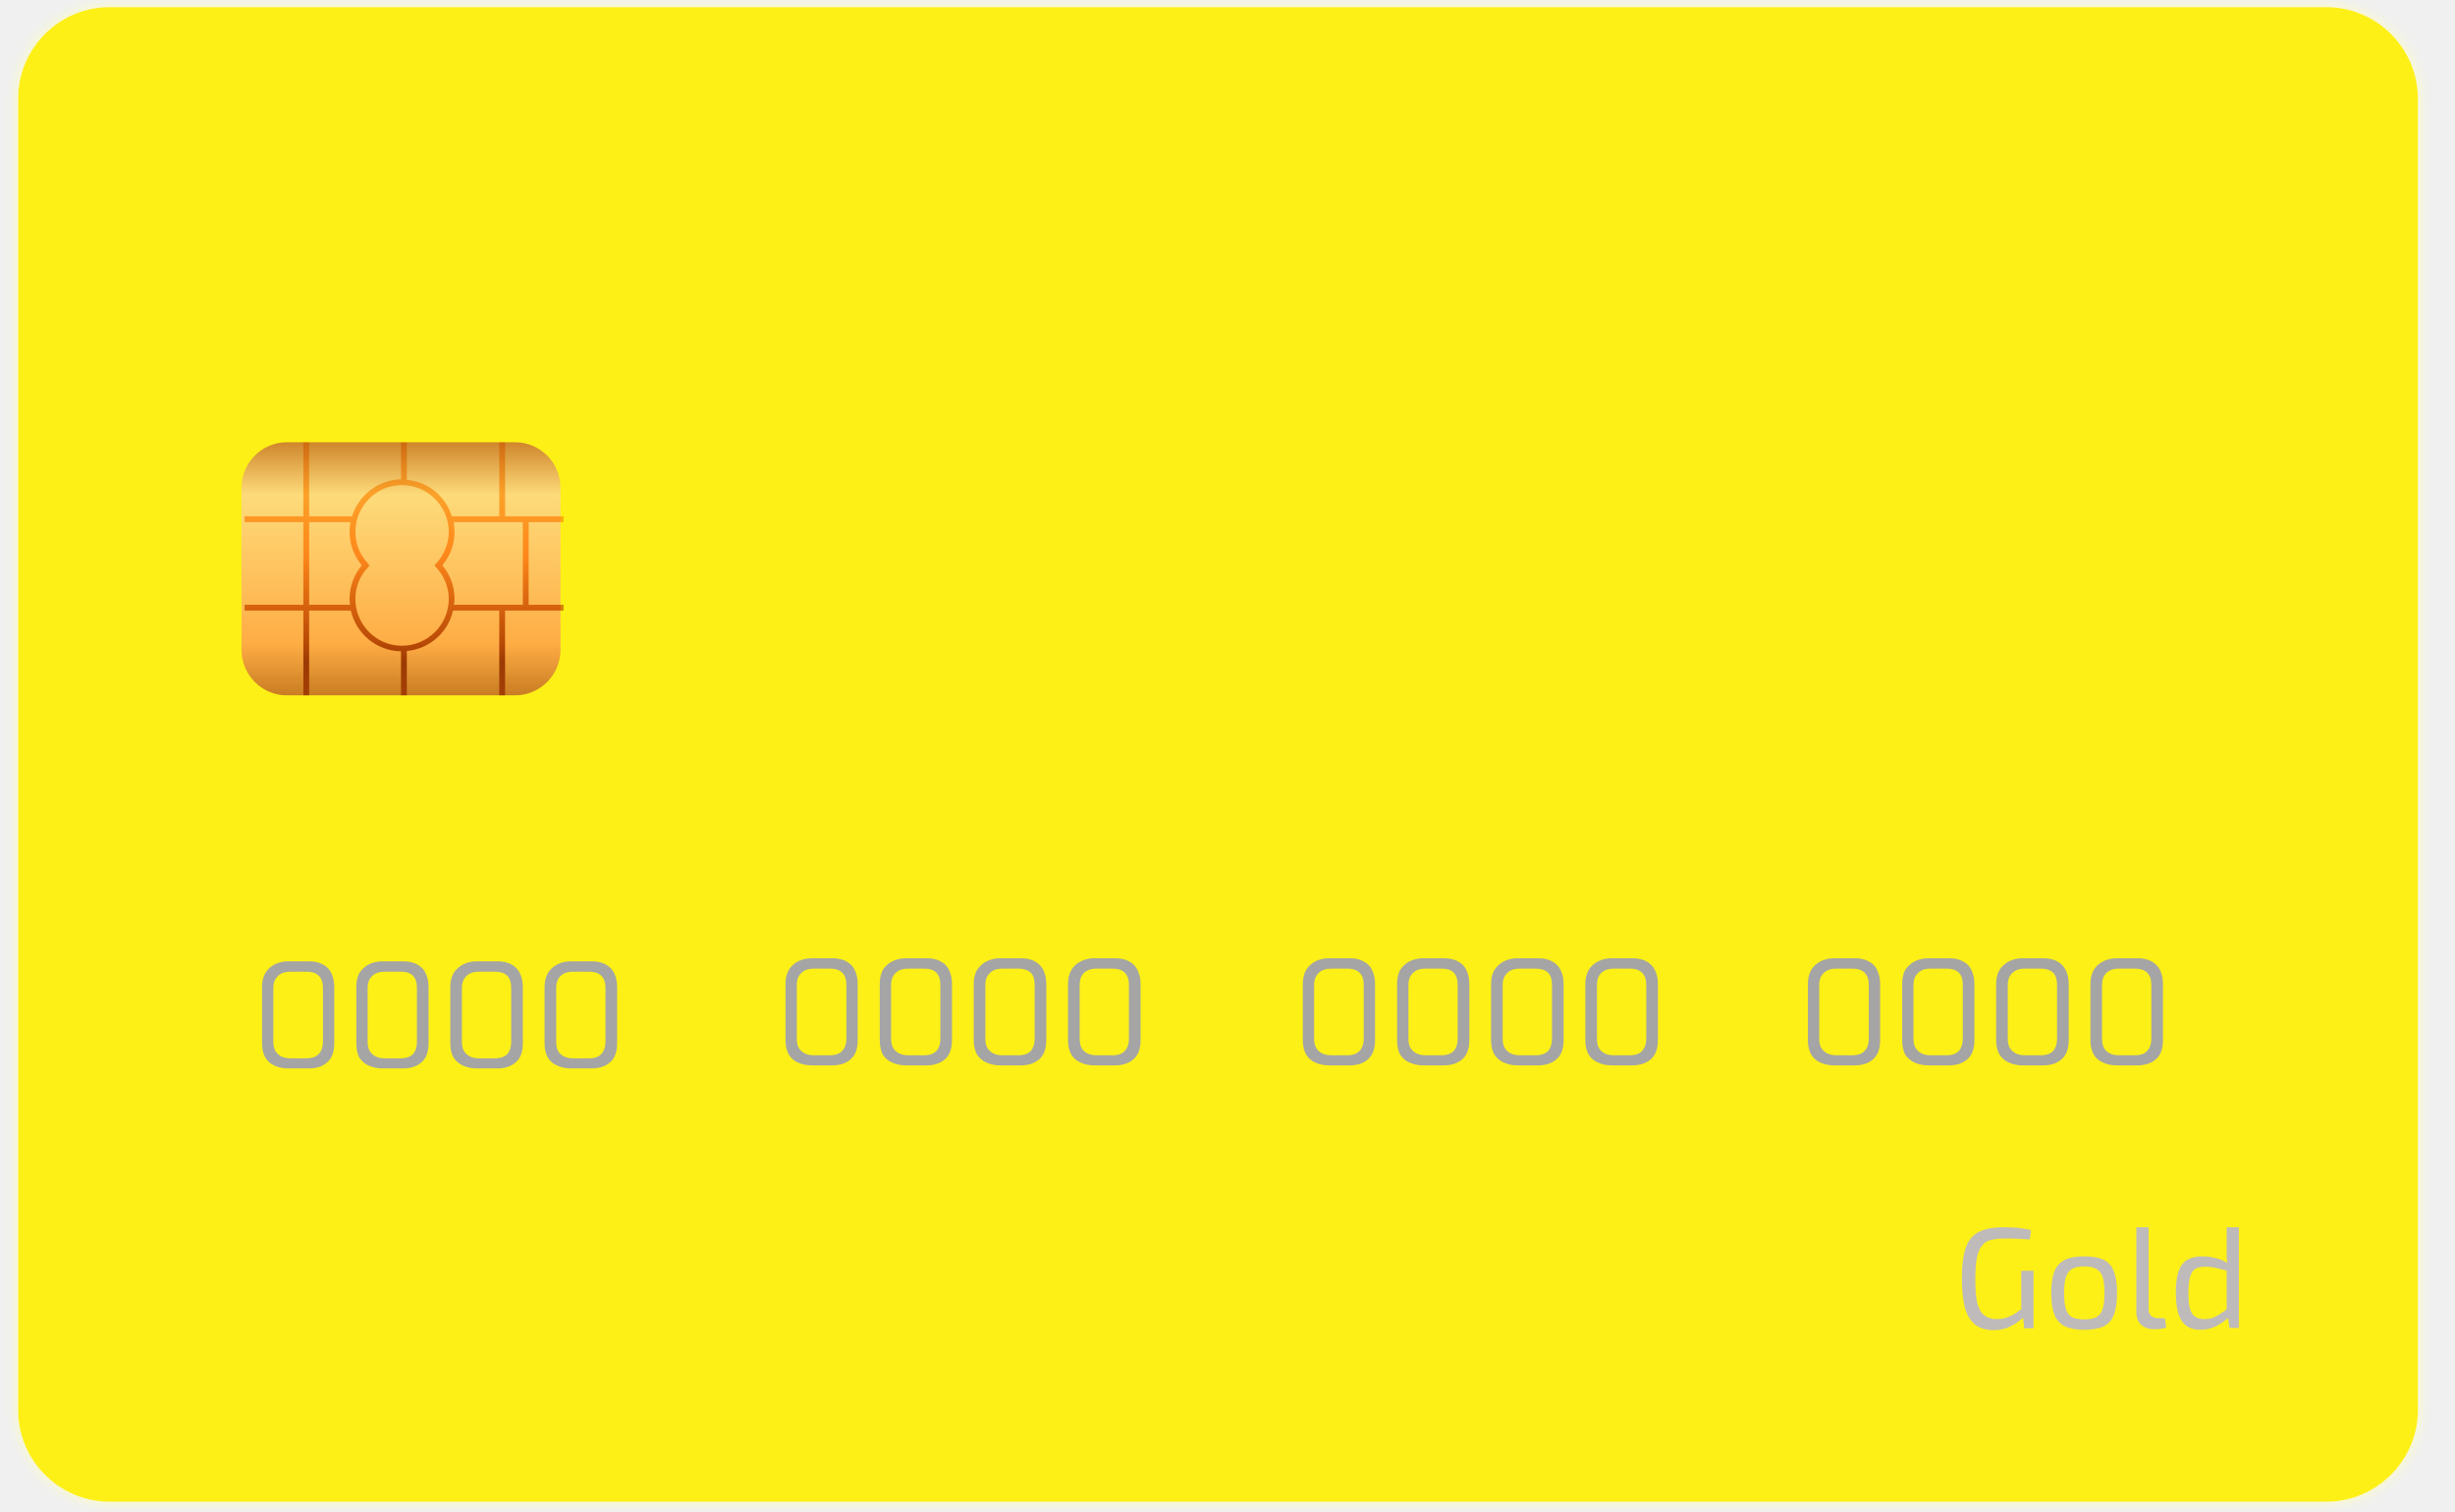
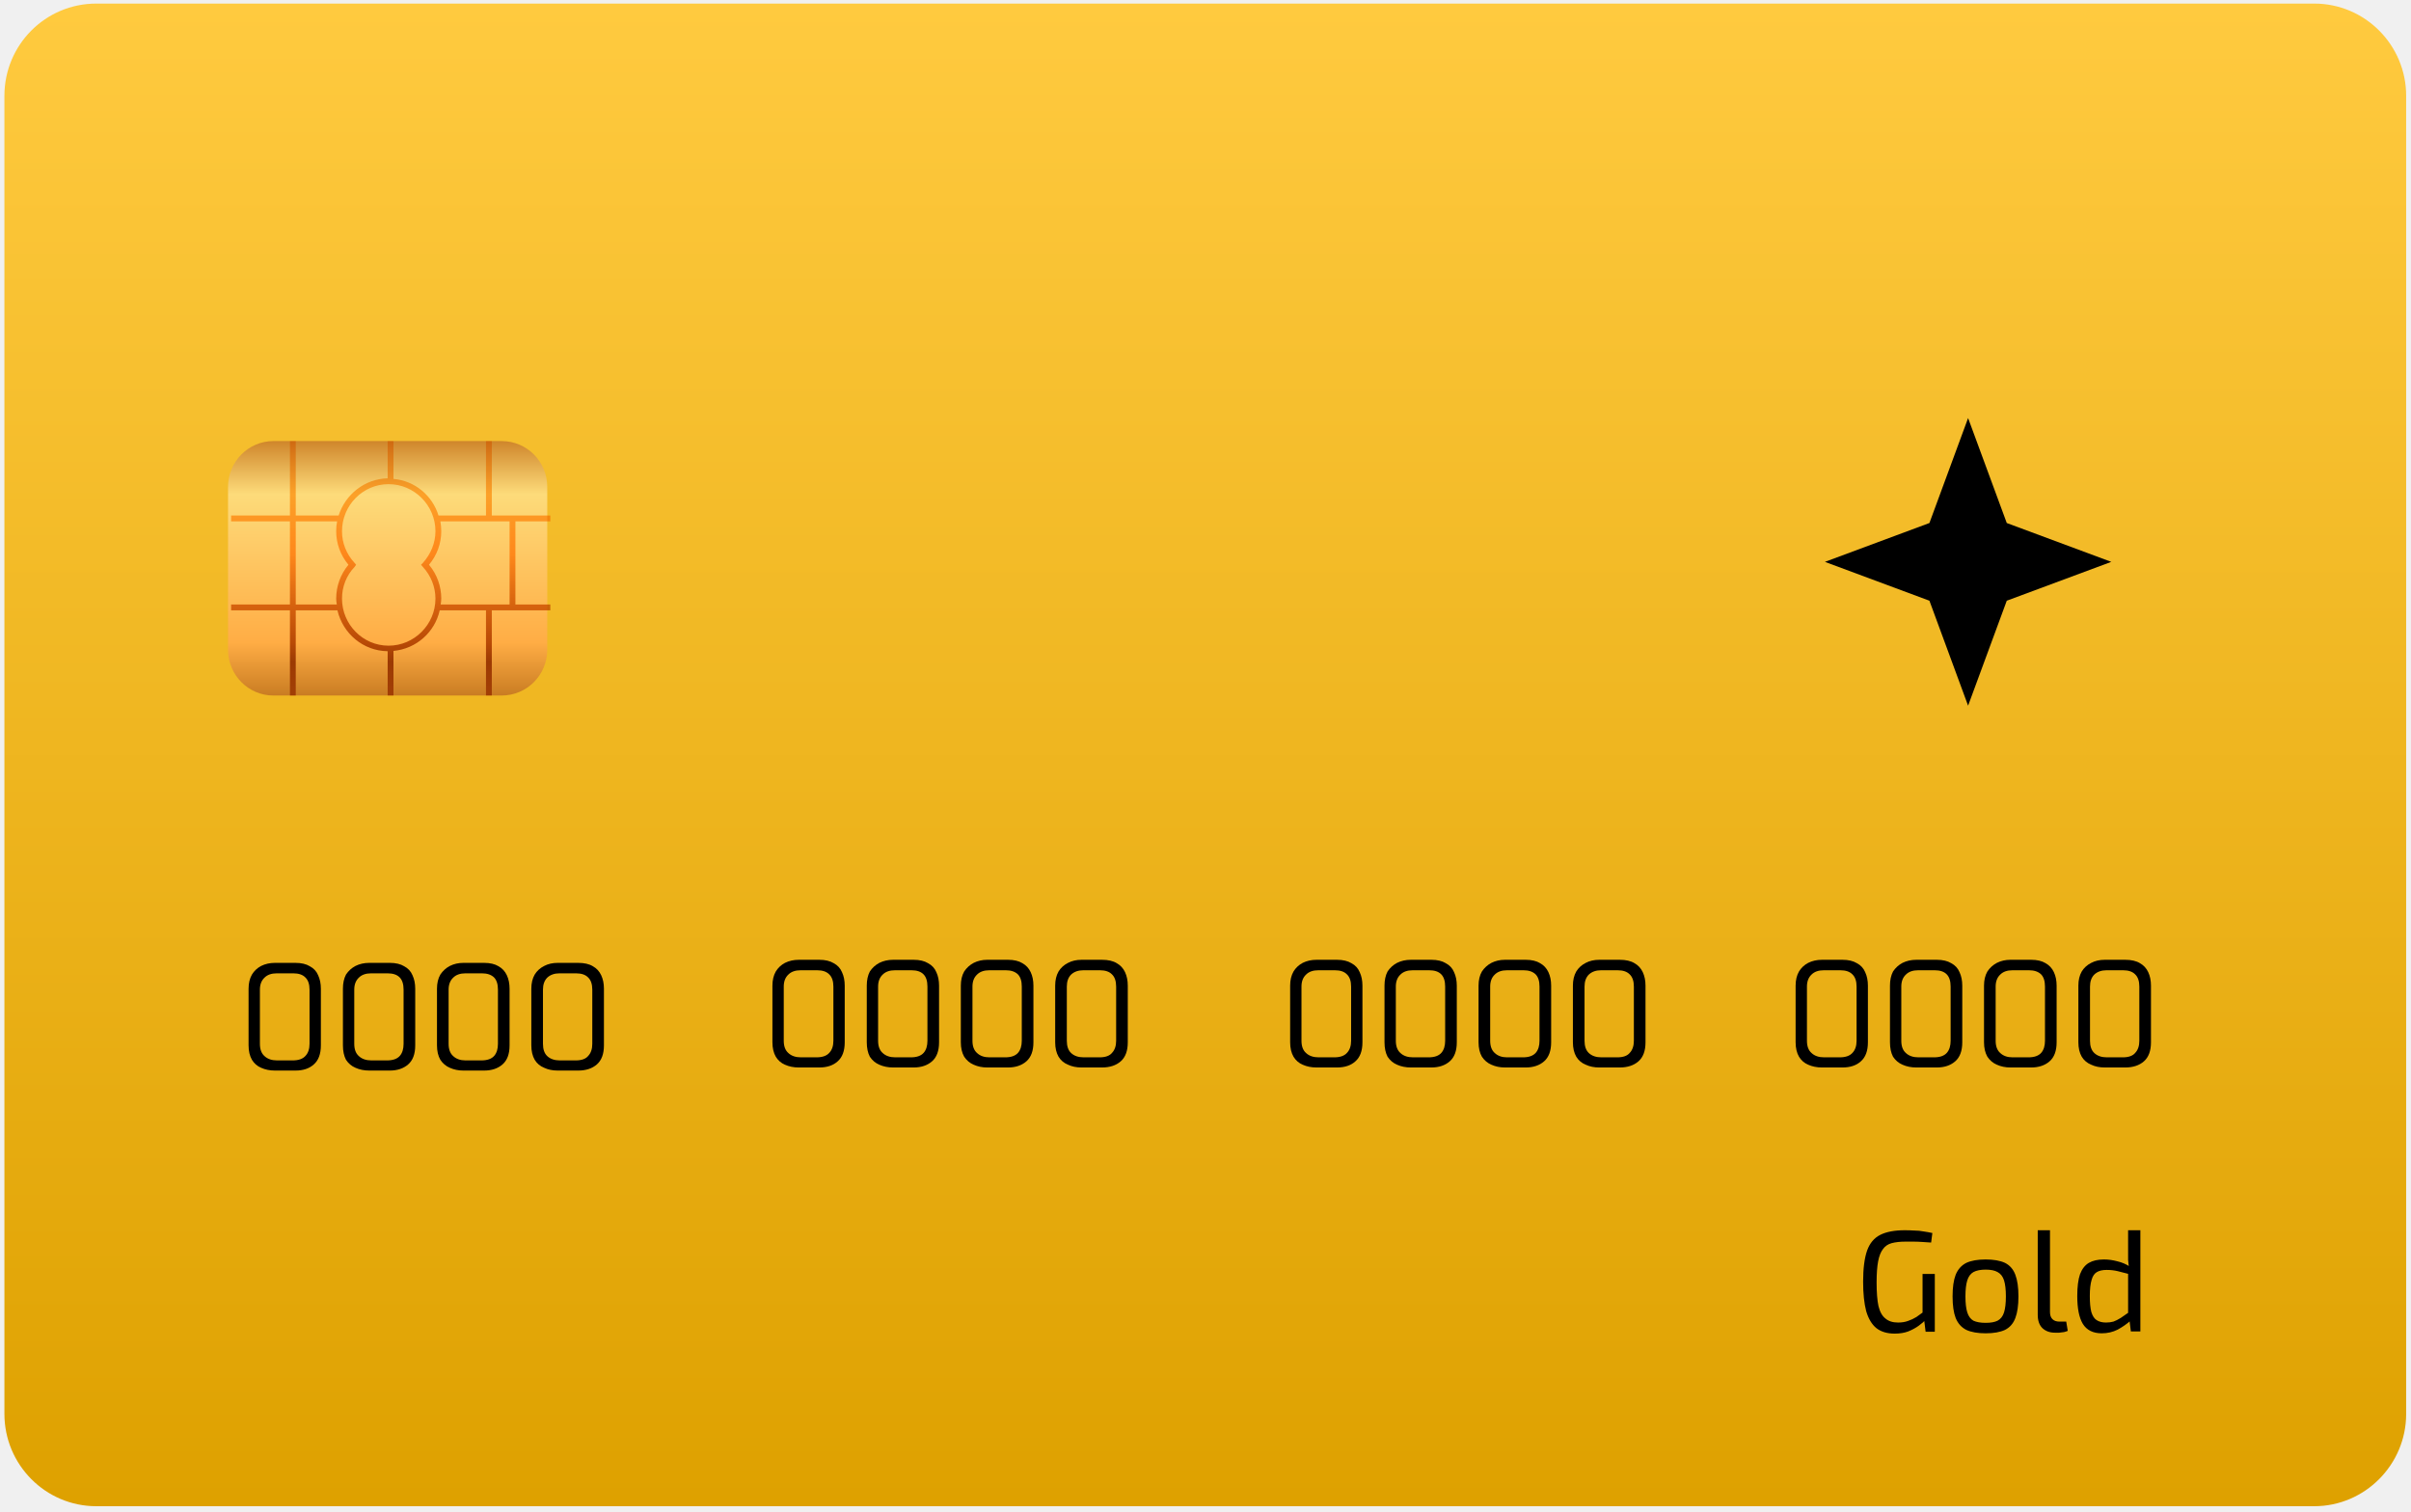
- <svg xmlns="http://www.w3.org/2000/svg" version="1.2" viewBox="0 0 802 494" width="802" height="494">
-   <defs>
-     <filter x="-50%" y="-50%" width="200%" height="200%" id="f1">
-       <feDropShadow dx="0" dy="0" stdDeviation="2.083" flood-color="#ffffbd" flood-opacity="1.2" />
-     </filter>
-     <linearGradient id="g1" x1="163.7" y1="122.3" x2="163.7" y2="330.8" gradientUnits="userSpaceOnUse">
-       <stop offset="0" stop-color="#ffca3f" />
-       <stop offset=".097" stop-color="#ca7c22" />
-       <stop offset=".189" stop-color="#fddb7a" />
-       <stop offset=".42" stop-color="#ffad45" />
-       <stop offset=".554" stop-color="#a95f0d" />
-       <stop offset=".656" stop-color="#ffad45" />
-       <stop offset=".79" stop-color="#ffff9b" />
-       <stop offset="1" stop-color="#ffca3f" />
-     </linearGradient>
-     <linearGradient id="g2" x1="164.7" y1="71.8" x2="164.7" y2="332.8" gradientUnits="userSpaceOnUse">
-       <stop offset="0" stop-color="#ffca3f" />
-       <stop offset=".097" stop-color="#ca7c22" />
-       <stop offset=".189" stop-color="#fddb7a" />
-       <stop offset=".42" stop-color="#ffad45" />
-       <stop offset=".554" stop-color="#a95f0d" />
-       <stop offset=".656" stop-color="#ffad45" />
-       <stop offset=".79" stop-color="#ffff9b" />
-       <stop offset="1" stop-color="#ffca3f" />
-     </linearGradient>
-   </defs>
-   <style>
- 		.s0 { filter: url(#f1);fill: #fdf016 } 
- 		.s1 { fill: url(#g1) } 
- 		.s2 { mix-blend-mode: multiply;fill: url(#g2) } 
- 		.s3 { fill: #a5a5a5 } 
- 		.s4 { fill: #bfbbbb } 
- 	</style>
-   <g id="_Artboards_">
- 	</g>
-   <g id="Layer 1">
-     <g id="&lt;Group&gt;">
-       <g id="&lt;Group&gt;">
-         <g id="&lt;Group&gt;" style="opacity: .7">
-           <g id="&lt;Group&gt;">
- 					</g>
-         </g>
-         <g id="&lt;Group&gt;">
-           <path id="&lt;Path&gt;" class="s0" d="m789.9 460.7c0 16.5-13.5 30-30 30h-724c-16.6 0-30-13.5-30-30v-428.4c0-16.6 13.4-30 30-30h724c16.5 0 30 13.4 30 30z" />
-         </g>
-         <g id="&lt;Group&gt;">
-           <path id="&lt;Path&gt;" class="s1" d="m183.1 212.3c0 8.2-6.6 14.9-14.9 14.9h-74.5c-8.2 0-14.8-6.7-14.8-14.9v-52.9c0-8.2 6.6-14.9 14.8-14.9h74.5c8.3 0 14.9 6.7 14.9 14.9z" />
-           <path id="&lt;Compound Path&gt;" fill-rule="evenodd" class="s2" d="m172.7 170.6v27h11.4v1.9h-19.1v27.7h-1.9v-27.7h-15.1c-1.6 7.1-7.6 12.5-15.1 13.2v14.5h-1.9v-14.4c-8-0.1-14.6-5.7-16.4-13.3h-13.6v27.7h-1.9v-27.7h-19.2v-1.9h19.2v-27h-19.2v-1.9h19.2v-24.2h1.9v24.2h14c2.2-6.9 8.5-11.9 16-12.1v-12.1h1.9v12.3c7 0.6 12.7 5.4 14.7 11.9h15.5v-24.2h1.9v24.2h19.1v1.9zm-58.5 25.1c0-4 1.4-7.9 4-11-2.6-3.1-4-6.9-4-10.9q0-1.7 0.3-3.2h-13.5v27h13.4c-0.1-0.6-0.2-1.2-0.2-1.9zm32.4 0c0-3.8-1.5-7.5-4.1-10.3l-0.6-0.7 0.6-0.6c2.6-2.9 4.1-6.5 4.1-10.3 0-8.4-6.9-15.3-15.3-15.3-8.4 0-15.2 6.9-15.2 15.3 0 3.8 1.4 7.4 4.1 10.3l0.5 0.6-0.5 0.7c-2.7 2.8-4.1 6.5-4.1 10.3 0 8.4 6.8 15.3 15.2 15.3 8.4 0 15.3-6.9 15.3-15.3zm24.2-25.1h-22.6q0.3 1.5 0.3 3.2c0 4-1.4 7.8-4 10.9 2.6 3.1 4 7 4 11 0 0.7-0.1 1.3-0.2 1.9h22.5z" />
-           <path id="0000" class="s3" aria-label="0000" d="m100.9 349.1h-6.7q-2.5 0-4.5-0.9-1.9-0.8-3-2.6-1.1-1.9-1.1-4.7v-18.4q0-2.7 1.1-4.6 1.1-1.8 3-2.8 2-1 4.5-1h6.7q2.9 0 4.7 1.1 1.9 1 2.7 2.9 0.9 1.9 0.9 4.4v18.4q0 4.2-2.3 6.2-2.2 2-6 2zm-6-3.3h5.1q2.9 0 4.2-1.5 1.3-1.4 1.3-3.9v-17.6q0-2.7-1.4-4-1.3-1.3-3.9-1.3h-5.4q-2.6 0-4 1.4-1.5 1.4-1.5 3.9v17.6q0 2.7 1.5 4 1.5 1.4 4.1 1.4zm36.8 3.3h-6.7q-2.5 0-4.5-0.9-1.9-0.8-3.1-2.6-1-1.9-1-4.7v-18.4q0-2.7 1-4.6 1.2-1.8 3.1-2.8 2-1 4.5-1h6.7q2.9 0 4.7 1.1 1.9 1 2.7 2.9 0.9 1.9 0.9 4.4v18.4q0 4.2-2.3 6.2-2.3 2-6 2zm-6-3.3h5.1q2.9 0 4.2-1.5 1.2-1.4 1.2-3.9v-17.6q0-2.7-1.3-4-1.3-1.3-3.9-1.3h-5.4q-2.6 0-4 1.4-1.5 1.4-1.5 3.9v17.6q0 2.7 1.5 4 1.5 1.4 4.1 1.4zm36.8 3.3h-6.8q-2.4 0-4.4-0.9-1.9-0.8-3.1-2.6-1.1-1.9-1.1-4.7v-18.4q0-2.7 1.1-4.6 1.2-1.8 3.1-2.8 2-1 4.4-1h6.8q2.9 0 4.7 1.1 1.8 1 2.7 2.9 0.9 1.9 0.9 4.4v18.4q0 4.2-2.3 6.2-2.3 2-6 2zm-6.1-3.3h5.2q2.9 0 4.2-1.5 1.2-1.4 1.2-3.9v-17.6q0-2.7-1.3-4-1.4-1.3-3.9-1.3h-5.4q-2.6 0-4 1.4-1.5 1.4-1.5 3.9v17.6q0 2.7 1.5 4 1.5 1.4 4 1.4zm36.8 3.3h-6.7q-2.5 0-4.4-0.9-2-0.8-3.1-2.6-1.1-1.9-1.1-4.7v-18.4q0-2.7 1.1-4.6 1.1-1.8 3.1-2.8 1.9-1 4.4-1h6.7q3 0 4.8 1.1 1.8 1 2.7 2.9 0.9 1.9 0.9 4.4v18.4q0 4.2-2.3 6.2-2.3 2-6.1 2zm-6-3.3h5.2q2.9 0 4.1-1.5 1.3-1.4 1.3-3.9v-17.6q0-2.7-1.4-4-1.3-1.3-3.9-1.3h-5.4q-2.5 0-4 1.4-1.4 1.4-1.4 3.9v17.6q0 2.7 1.4 4 1.5 1.4 4.1 1.4z" />
-           <path id="0000 copy" class="s3" aria-label="0000" d="m271.9 348.1h-6.7q-2.5 0-4.5-0.9-1.9-0.8-3-2.6-1.1-1.9-1.1-4.7v-18.4q0-2.7 1.1-4.6 1.1-1.8 3-2.8 2-1 4.5-1h6.7q2.9 0 4.7 1.1 1.9 1 2.7 2.9 0.9 1.9 0.9 4.4v18.4q0 4.2-2.3 6.2-2.2 2-6 2zm-6-3.3h5.1q2.9 0 4.2-1.5 1.3-1.4 1.3-3.9v-17.6q0-2.7-1.4-4-1.3-1.3-3.9-1.3h-5.4q-2.6 0-4 1.4-1.5 1.4-1.5 3.9v17.6q0 2.7 1.5 4 1.5 1.4 4.1 1.4zm36.8 3.3h-6.7q-2.5 0-4.5-0.9-1.9-0.8-3.1-2.6-1-1.9-1-4.7v-18.4q0-2.7 1-4.6 1.2-1.8 3.1-2.8 2-1 4.5-1h6.7q2.9 0 4.7 1.1 1.9 1 2.7 2.9 0.9 1.9 0.9 4.4v18.4q0 4.2-2.3 6.2-2.3 2-6 2zm-6-3.3h5.1q2.9 0 4.2-1.5 1.2-1.4 1.2-3.9v-17.6q0-2.7-1.3-4-1.3-1.3-3.9-1.3h-5.4q-2.6 0-4 1.4-1.5 1.4-1.5 3.9v17.6q0 2.7 1.5 4 1.5 1.4 4.1 1.4zm36.8 3.3h-6.8q-2.4 0-4.4-0.9-1.9-0.8-3.1-2.6-1.1-1.9-1.1-4.7v-18.4q0-2.7 1.1-4.6 1.2-1.8 3.1-2.8 2-1 4.4-1h6.8q2.9 0 4.7 1.1 1.8 1 2.7 2.9 0.9 1.9 0.9 4.4v18.4q0 4.2-2.3 6.2-2.3 2-6 2zm-6.1-3.3h5.2q2.9 0 4.2-1.5 1.2-1.4 1.2-3.9v-17.6q0-2.7-1.3-4-1.4-1.3-3.9-1.3h-5.4q-2.6 0-4 1.4-1.5 1.4-1.5 3.9v17.6q0 2.7 1.5 4 1.5 1.4 4 1.4zm36.8 3.3h-6.7q-2.5 0-4.4-0.9-2-0.8-3.1-2.6-1.1-1.9-1.1-4.7v-18.4q0-2.7 1.1-4.6 1.1-1.8 3.1-2.8 1.9-1 4.4-1h6.7q3 0 4.8 1.1 1.8 1 2.7 2.9 0.9 1.9 0.9 4.4v18.4q0 4.2-2.3 6.2-2.3 2-6.1 2zm-6-3.3h5.2q2.9 0 4.1-1.5 1.3-1.4 1.3-3.9v-17.6q0-2.7-1.4-4-1.3-1.3-3.9-1.3h-5.4q-2.5 0-4 1.4-1.4 1.4-1.4 3.9v17.6q0 2.7 1.4 4 1.5 1.4 4.1 1.4z" />
-           <path id="0000 copy 2" class="s3" aria-label="0000" d="m440.9 348.1h-6.7q-2.5 0-4.5-0.9-1.9-0.8-3-2.6-1.1-1.9-1.1-4.7v-18.4q0-2.7 1.1-4.6 1.1-1.8 3-2.8 2-1 4.5-1h6.7q2.9 0 4.7 1.1 1.9 1 2.7 2.9 0.9 1.9 0.9 4.4v18.4q0 4.2-2.3 6.2-2.2 2-6 2zm-6-3.3h5.1q2.9 0 4.2-1.5 1.3-1.4 1.3-3.9v-17.6q0-2.7-1.4-4-1.3-1.3-3.9-1.3h-5.4q-2.6 0-4 1.4-1.5 1.4-1.5 3.9v17.6q0 2.7 1.5 4 1.5 1.4 4.1 1.4zm36.8 3.3h-6.7q-2.5 0-4.5-0.9-1.9-0.8-3.1-2.6-1-1.9-1-4.7v-18.4q0-2.7 1-4.6 1.2-1.8 3.1-2.8 2-1 4.5-1h6.7q2.9 0 4.7 1.1 1.9 1 2.7 2.9 0.9 1.9 0.9 4.4v18.4q0 4.2-2.3 6.2-2.3 2-6 2zm-6-3.3h5.1q2.9 0 4.2-1.5 1.2-1.4 1.2-3.9v-17.6q0-2.7-1.3-4-1.3-1.3-3.9-1.3h-5.4q-2.6 0-4 1.4-1.5 1.4-1.5 3.9v17.6q0 2.7 1.5 4 1.5 1.4 4.1 1.4zm36.8 3.3h-6.8q-2.4 0-4.4-0.9-1.9-0.8-3.1-2.6-1.1-1.9-1.1-4.7v-18.4q0-2.7 1.1-4.6 1.2-1.8 3.1-2.8 2-1 4.4-1h6.8q2.9 0 4.7 1.1 1.8 1 2.7 2.9 0.9 1.9 0.9 4.4v18.4q0 4.2-2.3 6.2-2.3 2-6 2zm-6.1-3.3h5.2q2.9 0 4.2-1.5 1.2-1.4 1.2-3.9v-17.6q0-2.7-1.3-4-1.4-1.3-3.9-1.3h-5.4q-2.6 0-4 1.4-1.5 1.4-1.5 3.9v17.6q0 2.7 1.5 4 1.5 1.4 4 1.4zm36.8 3.3h-6.7q-2.5 0-4.4-0.9-2-0.8-3.1-2.6-1.1-1.9-1.1-4.7v-18.4q0-2.7 1.1-4.6 1.1-1.8 3.1-2.8 1.9-1 4.4-1h6.7q3 0 4.8 1.1 1.8 1 2.7 2.9 0.9 1.9 0.9 4.4v18.4q0 4.2-2.3 6.2-2.3 2-6.1 2zm-6-3.3h5.2q2.9 0 4.1-1.5 1.3-1.4 1.3-3.9v-17.6q0-2.7-1.4-4-1.3-1.3-3.9-1.3h-5.4q-2.5 0-4 1.4-1.4 1.4-1.4 3.9v17.6q0 2.7 1.4 4 1.5 1.4 4.1 1.4z" />
-           <path id="0000 copy 3" class="s3" aria-label="0000" d="m605.9 348.1h-6.7q-2.5 0-4.5-0.9-1.9-0.8-3-2.6-1.1-1.9-1.1-4.7v-18.4q0-2.7 1.1-4.6 1.1-1.8 3-2.8 2-1 4.5-1h6.7q2.9 0 4.7 1.1 1.9 1 2.7 2.9 0.9 1.9 0.9 4.4v18.4q0 4.2-2.3 6.2-2.2 2-6 2zm-6-3.3h5.1q2.9 0 4.2-1.5 1.3-1.4 1.3-3.9v-17.6q0-2.7-1.4-4-1.3-1.3-3.9-1.3h-5.4q-2.6 0-4 1.4-1.5 1.4-1.5 3.9v17.6q0 2.7 1.5 4 1.5 1.4 4.1 1.4zm36.8 3.3h-6.7q-2.5 0-4.5-0.9-1.9-0.8-3.1-2.6-1-1.9-1-4.7v-18.4q0-2.7 1-4.6 1.2-1.8 3.1-2.8 2-1 4.5-1h6.7q2.9 0 4.7 1.1 1.9 1 2.7 2.9 0.9 1.9 0.9 4.4v18.4q0 4.2-2.3 6.2-2.3 2-6 2zm-6-3.3h5.1q2.9 0 4.2-1.5 1.2-1.4 1.2-3.9v-17.6q0-2.7-1.3-4-1.3-1.3-3.9-1.3h-5.4q-2.6 0-4 1.4-1.5 1.4-1.5 3.9v17.6q0 2.7 1.5 4 1.5 1.4 4.1 1.4zm36.8 3.3h-6.8q-2.4 0-4.4-0.9-1.9-0.8-3.1-2.6-1.1-1.9-1.1-4.7v-18.4q0-2.7 1.1-4.6 1.2-1.8 3.1-2.8 2-1 4.4-1h6.8q2.9 0 4.7 1.1 1.8 1 2.7 2.9 0.9 1.9 0.9 4.4v18.4q0 4.2-2.3 6.2-2.3 2-6 2zm-6.1-3.3h5.2q2.9 0 4.2-1.5 1.2-1.4 1.2-3.9v-17.6q0-2.7-1.3-4-1.4-1.3-3.9-1.3h-5.4q-2.6 0-4 1.4-1.5 1.4-1.5 3.9v17.6q0 2.7 1.5 4 1.5 1.4 4 1.4zm36.8 3.3h-6.7q-2.5 0-4.4-0.9-2-0.8-3.1-2.6-1.1-1.9-1.1-4.7v-18.4q0-2.7 1.1-4.6 1.1-1.8 3.1-2.8 1.9-1 4.4-1h6.7q3 0 4.8 1.1 1.8 1 2.7 2.9 0.9 1.9 0.9 4.4v18.4q0 4.2-2.3 6.2-2.3 2-6.1 2zm-6-3.3h5.2q2.9 0 4.1-1.5 1.3-1.4 1.3-3.9v-17.6q0-2.7-1.4-4-1.3-1.3-3.9-1.3h-5.4q-2.5 0-4 1.4-1.4 1.4-1.4 3.9v17.6q0 2.7 1.4 4 1.5 1.4 4.1 1.4z" />
-         </g>
-         <g id="&lt;Group&gt;">
- 				</g>
-         <g id="&lt;Group&gt;">
- 				</g>
-         <g id="&lt;Group&gt;">
- 				</g>
-         <g id="&lt;Group&gt;">
- 				</g>
-         <g id="&lt;Group&gt;">
- 				</g>
-         <g id="&lt;Group&gt;">
-           <g id="&lt;Group&gt;">
- 					</g>
-         </g>
-         <path id="Text" class="s4" aria-label="Gold" d="m654.5 401q1.6 0 3.1 0.1 1.6 0 3.1 0.3 1.4 0.2 2.8 0.5l-0.4 3.1q-1.5-0.1-3-0.2-1.5-0.1-2.8-0.1-1.4 0-2.6 0-2.6 0-4.5 0.5-1.8 0.5-2.8 1.9-1.1 1.4-1.6 4-0.5 2.6-0.5 6.9 0 4.8 0.6 7.6 0.7 2.9 2.3 4.1 1.5 1.3 4.1 1.3 1.8 0 3.2-0.5 1.5-0.5 2.8-1.3 1.3-0.9 2.5-1.8l0.6 2.6q-0.8 0.9-2.3 2-1.5 1.1-3.5 1.9-1.9 0.7-4.4 0.7-3.7 0-6-1.8-2.2-1.8-3.3-5.5-1-3.8-1-9.6 0-6.4 1.3-10.1 1.3-3.6 4.3-5.1 3-1.5 8-1.5zm5.8 14.2h4v18.8h-3l-0.6-4.8-0.4-0.9zm20.6-4.7q3.9 0 6.3 1.1 2.4 1.2 3.4 3.9 1 2.6 1 7 0 4.4-1 7-1 2.7-3.4 3.9-2.4 1.1-6.3 1.1-3.9 0-6.3-1.1-2.4-1.2-3.5-3.9-1-2.6-1-7 0-4.4 1-7 1.1-2.7 3.5-3.9 2.4-1.1 6.3-1.1zm0 3.3q-2.5 0-4 0.8-1.4 0.8-2 2.7-0.6 1.9-0.6 5.2 0 3.3 0.6 5.2 0.6 1.9 2 2.7 1.5 0.7 4 0.7 2.5 0 3.9-0.7 1.5-0.8 2.1-2.7 0.6-1.9 0.6-5.2 0-3.3-0.6-5.2-0.6-1.9-2.1-2.7-1.4-0.8-3.9-0.8zm17-12.8h4v26.6q0 1.5 0.8 2.3 0.8 0.8 2.3 0.8h2.2l0.5 3q-0.4 0.2-1.2 0.4-0.8 0.1-1.6 0.2-0.8 0-1.4 0-2.5 0-4.1-1.5-1.5-1.5-1.5-4.3zm21.6 9.5q2.2 0 4.4 0.6 2.2 0.5 4.2 1.8l-0.2 2.4q-2.2-0.6-3.9-1-1.7-0.4-3.6-0.4-2 0-3.2 0.7-1.2 0.7-1.7 2.5-0.6 1.9-0.6 5.3 0 3.3 0.5 5.2 0.6 1.9 1.7 2.6 1.2 0.8 3.1 0.8 1.3 0 2.4-0.3 1.1-0.4 2.4-1.2 1.2-0.8 2.9-2l0.4 2.8q-1.9 1.7-4.3 3-2.4 1.2-5.2 1.2-4.3 0-6.2-3.1-1.8-3-1.8-9 0-4.5 0.9-7.1 1-2.6 2.9-3.7 1.9-1.1 4.9-1.1zm7.9-9.5h4v32.9h-3.1l-0.5-4-0.4-0.3v-15.7l0.3-0.7q-0.2-1.3-0.3-2.6 0-1.2 0-2.5z" />
-       </g>
+ <svg xmlns="http://www.w3.org/2000/svg" width="362" height="227" viewBox="0 0 362 227" fill="none">
+   <g clip-path="url(#clip0_185_653)">
+     <g clip-path="url(#clip1_185_653)">
+       <path d="M361.273 212.317C361.273 219.94 355.064 226.177 347.474 226.177H14.462C6.827 226.177 0.663 219.94 0.663 212.317V14.398C0.663 6.729 6.827 0.538 14.462 0.538H347.474C355.064 0.538 361.273 6.729 361.273 14.398V212.317Z" fill="url(#paint0_linear_185_653)" />
+       <path d="M82.168 97.557C82.168 101.346 79.133 104.441 75.315 104.441H41.048C37.276 104.441 34.24 101.346 34.24 97.557V73.118C34.24 69.329 37.276 66.234 41.048 66.234H75.315C79.133 66.234 82.168 69.329 82.168 73.118V97.557Z" fill="url(#paint1_linear_185_653)" />
+       <path style="mix-blend-mode:multiply" fill-rule="evenodd" clip-rule="evenodd" d="M77.385 78.292V90.766H82.629V91.644H73.843V104.441H72.969V91.644H66.024C65.288 94.924 62.528 97.419 59.078 97.742V104.441H58.205V97.788C54.525 97.742 51.489 95.155 50.661 91.644H44.406V104.441H43.532V91.644H34.7V90.766H43.532V78.292H34.7V77.414H43.532V66.234H44.406V77.414H50.845C51.857 74.227 54.755 71.917 58.205 71.824V66.234H59.078V71.916C62.298 72.194 64.92 74.411 65.84 77.414H72.969V66.234H73.843V77.414H82.629V78.292H77.385ZM50.477 89.888C50.477 88.04 51.121 86.238 52.317 84.806C51.121 83.374 50.477 81.618 50.477 79.77C50.477 79.247 50.523 78.754 50.615 78.292H44.406V90.766H50.569C50.523 90.489 50.477 90.212 50.477 89.888ZM65.38 89.888C65.38 88.133 64.69 86.423 63.494 85.13L63.218 84.806L63.494 84.529C64.69 83.189 65.38 81.526 65.38 79.77C65.38 75.89 62.206 72.702 58.343 72.702C54.479 72.702 51.351 75.89 51.351 79.77C51.351 81.526 51.995 83.189 53.237 84.529L53.467 84.806L53.237 85.13C51.995 86.423 51.351 88.133 51.351 89.888C51.351 93.769 54.479 96.957 58.343 96.957C62.206 96.957 65.38 93.769 65.38 89.888ZM76.511 78.292H66.116C66.208 78.754 66.254 79.247 66.254 79.77C66.254 81.618 65.61 83.374 64.414 84.806C65.61 86.238 66.254 88.04 66.254 89.888C66.254 90.212 66.208 90.489 66.162 90.766H76.511V78.292Z" fill="url(#paint2_linear_185_653)" />
+       <path d="M44.359 160.758H41.278C40.511 160.758 39.821 160.62 39.208 160.342C38.625 160.096 38.165 159.696 37.828 159.141C37.491 158.556 37.322 157.832 37.322 156.97V148.469C37.322 147.638 37.491 146.929 37.828 146.344C38.165 145.79 38.625 145.358 39.208 145.05C39.821 144.742 40.511 144.588 41.278 144.588H44.359C45.249 144.588 45.969 144.758 46.521 145.097C47.104 145.405 47.518 145.851 47.763 146.436C48.039 147.022 48.177 147.699 48.177 148.469V156.97C48.177 158.263 47.825 159.218 47.119 159.834C46.445 160.45 45.525 160.758 44.359 160.758ZM41.6 159.234H43.946C44.835 159.234 45.479 159.003 45.877 158.541C46.276 158.109 46.475 157.509 46.475 156.739V148.608C46.475 147.776 46.261 147.16 45.831 146.76C45.433 146.359 44.835 146.159 44.038 146.159H41.554C40.756 146.159 40.143 146.375 39.714 146.806C39.254 147.237 39.024 147.838 39.024 148.608V156.739C39.024 157.57 39.254 158.186 39.714 158.587C40.174 159.018 40.802 159.234 41.6 159.234ZM58.526 160.758H55.444C54.678 160.758 53.988 160.62 53.375 160.342C52.792 160.096 52.317 159.696 51.949 159.141C51.642 158.556 51.489 157.832 51.489 156.97V148.469C51.489 147.638 51.642 146.929 51.949 146.344C52.317 145.79 52.792 145.358 53.375 145.05C53.988 144.742 54.678 144.588 55.444 144.588H58.526C59.416 144.588 60.136 144.758 60.688 145.097C61.271 145.405 61.685 145.851 61.93 146.436C62.206 147.022 62.344 147.699 62.344 148.469V156.97C62.344 158.263 61.991 159.218 61.286 159.834C60.581 160.45 59.661 160.758 58.526 160.758ZM55.767 159.234H58.112C59.002 159.234 59.645 159.003 60.044 158.541C60.412 158.109 60.596 157.509 60.596 156.739V148.608C60.596 147.776 60.397 147.16 59.998 146.76C59.599 146.359 59.002 146.159 58.204 146.159H55.721C54.923 146.159 54.31 146.375 53.881 146.806C53.421 147.237 53.191 147.838 53.191 148.608V156.739C53.191 157.57 53.421 158.186 53.881 158.587C54.341 159.018 54.969 159.234 55.767 159.234ZM72.693 160.758H69.565C68.829 160.758 68.155 160.62 67.541 160.342C66.959 160.096 66.484 159.696 66.116 159.141C65.778 158.556 65.61 157.832 65.61 156.97V148.469C65.61 147.638 65.778 146.929 66.116 146.344C66.484 145.79 66.959 145.358 67.541 145.05C68.155 144.742 68.829 144.588 69.565 144.588H72.693C73.582 144.588 74.303 144.758 74.855 145.097C75.407 145.405 75.821 145.851 76.097 146.436C76.373 147.022 76.511 147.699 76.511 148.469V156.97C76.511 158.263 76.158 159.218 75.453 159.834C74.748 160.45 73.828 160.758 72.693 160.758ZM69.887 159.234H72.279C73.168 159.234 73.812 159.003 74.211 158.541C74.579 158.109 74.763 157.509 74.763 156.739V148.608C74.763 147.776 74.564 147.16 74.165 146.76C73.736 146.359 73.138 146.159 72.371 146.159H69.887C69.09 146.159 68.477 146.375 68.047 146.806C67.588 147.237 67.358 147.838 67.358 148.608V156.739C67.358 157.57 67.588 158.186 68.047 158.587C68.507 159.018 69.121 159.234 69.887 159.234ZM86.814 160.758H83.732C82.966 160.758 82.291 160.62 81.708 160.342C81.095 160.096 80.62 159.696 80.282 159.141C79.945 158.556 79.776 157.832 79.776 156.97V148.469C79.776 147.638 79.945 146.929 80.282 146.344C80.62 145.79 81.095 145.358 81.708 145.05C82.291 144.742 82.966 144.588 83.732 144.588H86.814C87.734 144.588 88.47 144.758 89.022 145.097C89.574 145.405 89.988 145.851 90.264 146.436C90.54 147.022 90.678 147.699 90.678 148.469V156.97C90.678 158.263 90.325 159.218 89.62 159.834C88.914 160.45 87.979 160.758 86.814 160.758ZM84.054 159.234H86.446C87.335 159.234 87.964 159.003 88.332 158.541C88.73 158.109 88.93 157.509 88.93 156.739V148.608C88.93 147.776 88.715 147.16 88.286 146.76C87.887 146.359 87.289 146.159 86.492 146.159H84.008C83.242 146.159 82.628 146.375 82.168 146.806C81.739 147.237 81.524 147.838 81.524 148.608V156.739C81.524 157.57 81.739 158.186 82.168 158.587C82.628 159.018 83.257 159.234 84.054 159.234Z" fill="black" />
+       <path d="M123.013 160.296H119.931C119.165 160.296 118.475 160.158 117.861 159.88C117.279 159.634 116.819 159.234 116.482 158.679C116.144 158.094 115.976 157.37 115.976 156.508V148.007C115.976 147.176 116.144 146.467 116.482 145.882C116.819 145.328 117.279 144.896 117.861 144.588C118.475 144.28 119.165 144.126 119.931 144.126H123.013C123.902 144.126 124.623 144.296 125.175 144.635C125.757 144.943 126.171 145.389 126.417 145.974C126.693 146.56 126.831 147.237 126.831 148.007V156.508C126.831 157.801 126.478 158.756 125.773 159.372C125.098 159.988 124.178 160.296 123.013 160.296ZM120.253 158.772H122.599C123.488 158.772 124.132 158.541 124.531 158.079C124.93 157.647 125.129 157.047 125.129 156.277V148.146C125.129 147.314 124.914 146.698 124.485 146.298C124.086 145.897 123.488 145.697 122.691 145.697H120.207C119.41 145.697 118.797 145.913 118.367 146.344C117.907 146.775 117.677 147.376 117.677 148.146V156.277C117.677 157.108 117.907 157.724 118.367 158.125C118.827 158.556 119.456 158.772 120.253 158.772ZM137.18 160.296H134.098C133.331 160.296 132.642 160.158 132.028 159.88C131.446 159.634 130.97 159.234 130.602 158.679C130.296 158.094 130.142 157.37 130.142 156.508V148.007C130.142 147.176 130.296 146.467 130.602 145.882C130.97 145.328 131.446 144.896 132.028 144.588C132.642 144.28 133.331 144.126 134.098 144.126H137.18C138.069 144.126 138.79 144.296 139.342 144.635C139.924 144.943 140.338 145.389 140.584 145.974C140.86 146.56 140.997 147.237 140.997 148.007V156.508C140.997 157.801 140.645 158.756 139.94 159.372C139.234 159.988 138.314 160.296 137.18 160.296ZM134.42 158.772H136.766C137.655 158.772 138.299 158.541 138.698 158.079C139.066 157.647 139.25 157.047 139.25 156.277V148.146C139.25 147.314 139.05 146.698 138.652 146.298C138.253 145.897 137.655 145.697 136.858 145.697H134.374C133.577 145.697 132.964 145.913 132.534 146.344C132.074 146.775 131.844 147.376 131.844 148.146V156.277C131.844 157.108 132.074 157.724 132.534 158.125C132.994 158.556 133.623 158.772 134.42 158.772ZM151.347 160.296H148.219C147.483 160.296 146.808 160.158 146.195 159.88C145.612 159.634 145.137 159.234 144.769 158.679C144.432 158.094 144.263 157.37 144.263 156.508V148.007C144.263 147.176 144.432 146.467 144.769 145.882C145.137 145.328 145.612 144.896 146.195 144.588C146.808 144.28 147.483 144.126 148.219 144.126H151.347C152.236 144.126 152.957 144.296 153.508 144.635C154.06 144.943 154.474 145.389 154.75 145.974C155.026 146.56 155.164 147.237 155.164 148.007V156.508C155.164 157.801 154.812 158.756 154.106 159.372C153.401 159.988 152.481 160.296 151.347 160.296ZM148.541 158.772H150.933C151.822 158.772 152.466 158.541 152.865 158.079C153.232 157.647 153.416 157.047 153.416 156.277V148.146C153.416 147.314 153.217 146.698 152.819 146.298C152.389 145.897 151.791 145.697 151.025 145.697H148.541C147.744 145.697 147.13 145.913 146.701 146.344C146.241 146.775 146.011 147.376 146.011 148.146V156.277C146.011 157.108 146.241 157.724 146.701 158.125C147.161 158.556 147.774 158.772 148.541 158.772ZM165.467 160.296H162.386C161.619 160.296 160.945 160.158 160.362 159.88C159.749 159.634 159.273 159.234 158.936 158.679C158.599 158.094 158.43 157.37 158.43 156.508V148.007C158.43 147.176 158.599 146.467 158.936 145.882C159.273 145.328 159.749 144.896 160.362 144.588C160.945 144.28 161.619 144.126 162.386 144.126H165.467C166.387 144.126 167.123 144.296 167.675 144.635C168.227 144.943 168.641 145.389 168.917 145.974C169.193 146.56 169.331 147.237 169.331 148.007V156.508C169.331 157.801 168.978 158.756 168.273 159.372C167.568 159.988 166.633 160.296 165.467 160.296ZM162.708 158.772H165.099C165.989 158.772 166.617 158.541 166.985 158.079C167.384 157.647 167.583 157.047 167.583 156.277V148.146C167.583 147.314 167.369 146.698 166.939 146.298C166.541 145.897 165.943 145.697 165.145 145.697H162.662C161.895 145.697 161.282 145.913 160.822 146.344C160.393 146.775 160.178 147.376 160.178 148.146V156.277C160.178 157.108 160.393 157.724 160.822 158.125C161.282 158.556 161.91 158.772 162.708 158.772Z" fill="black" />
+       <path d="M200.746 160.296H197.665C196.898 160.296 196.208 160.158 195.595 159.88C195.012 159.634 194.552 159.234 194.215 158.679C193.878 158.094 193.709 157.37 193.709 156.508V148.007C193.709 147.176 193.878 146.467 194.215 145.882C194.552 145.328 195.012 144.896 195.595 144.588C196.208 144.28 196.898 144.126 197.665 144.126H200.746C201.636 144.126 202.356 144.296 202.908 144.635C203.491 144.943 203.905 145.389 204.15 145.974C204.426 146.56 204.564 147.237 204.564 148.007V156.508C204.564 157.801 204.211 158.756 203.506 159.372C202.832 159.988 201.912 160.296 200.746 160.296ZM197.987 158.772H200.332C201.222 158.772 201.866 158.541 202.264 158.079C202.663 157.647 202.862 157.047 202.862 156.277V148.146C202.862 147.314 202.648 146.698 202.218 146.298C201.82 145.897 201.222 145.697 200.424 145.697H197.941C197.143 145.697 196.53 145.913 196.101 146.344C195.641 146.775 195.411 147.376 195.411 148.146V156.277C195.411 157.108 195.641 157.724 196.101 158.125C196.561 158.556 197.189 158.772 197.987 158.772ZM214.913 160.296H211.831C211.065 160.296 210.375 160.158 209.762 159.88C209.179 159.634 208.704 159.234 208.336 158.679C208.029 158.094 207.876 157.37 207.876 156.508V148.007C207.876 147.176 208.029 146.467 208.336 145.882C208.704 145.328 209.179 144.896 209.762 144.588C210.375 144.28 211.065 144.126 211.831 144.126H214.913C215.802 144.126 216.523 144.296 217.075 144.635C217.658 144.943 218.072 145.389 218.317 145.974C218.593 146.56 218.731 147.237 218.731 148.007V156.508C218.731 157.801 218.378 158.756 217.673 159.372C216.968 159.988 216.048 160.296 214.913 160.296ZM212.153 158.772H214.499C215.389 158.772 216.032 158.541 216.431 158.079C216.799 157.647 216.983 157.047 216.983 156.277V148.146C216.983 147.314 216.784 146.698 216.385 146.298C215.986 145.897 215.389 145.697 214.591 145.697H212.107C211.31 145.697 210.697 145.913 210.268 146.344C209.808 146.775 209.578 147.376 209.578 148.146V156.277C209.578 157.108 209.808 157.724 210.268 158.125C210.728 158.556 211.356 158.772 212.153 158.772ZM229.08 160.296H225.952C225.216 160.296 224.542 160.158 223.928 159.88C223.346 159.634 222.871 159.234 222.503 158.679C222.165 158.094 221.997 157.37 221.997 156.508V148.007C221.997 147.176 222.165 146.467 222.503 145.882C222.871 145.328 223.346 144.896 223.928 144.588C224.542 144.28 225.216 144.126 225.952 144.126H229.08C229.969 144.126 230.69 144.296 231.242 144.635C231.794 144.943 232.208 145.389 232.484 145.974C232.76 146.56 232.898 147.237 232.898 148.007V156.508C232.898 157.801 232.545 158.756 231.84 159.372C231.135 159.988 230.215 160.296 229.08 160.296ZM226.274 158.772H228.666C229.555 158.772 230.199 158.541 230.598 158.079C230.966 157.647 231.15 157.047 231.15 156.277V148.146C231.15 147.314 230.951 146.698 230.552 146.298C230.123 145.897 229.525 145.697 228.758 145.697H226.274C225.477 145.697 224.864 145.913 224.434 146.344C223.974 146.775 223.744 147.376 223.744 148.146V156.277C223.744 157.108 223.974 157.724 224.434 158.125C224.894 158.556 225.508 158.772 226.274 158.772ZM243.201 160.296H240.119C239.353 160.296 238.678 160.158 238.095 159.88C237.482 159.634 237.007 159.234 236.669 158.679C236.332 158.094 236.163 157.37 236.163 156.508V148.007C236.163 147.176 236.332 146.467 236.669 145.882C237.007 145.328 237.482 144.896 238.095 144.588C238.678 144.28 239.353 144.126 240.119 144.126H243.201C244.121 144.126 244.857 144.296 245.409 144.635C245.961 144.943 246.375 145.389 246.651 145.974C246.927 146.56 247.065 147.237 247.065 148.007V156.508C247.065 157.801 246.712 158.756 246.007 159.372C245.301 159.988 244.366 160.296 243.201 160.296ZM240.441 158.772H242.833C243.722 158.772 244.351 158.541 244.719 158.079C245.117 157.647 245.317 157.047 245.317 156.277V148.146C245.317 147.314 245.102 146.698 244.673 146.298C244.274 145.897 243.676 145.697 242.879 145.697H240.395C239.628 145.697 239.015 145.913 238.555 146.344C238.126 146.775 237.911 147.376 237.911 148.146V156.277C237.911 157.108 238.126 157.724 238.555 158.125C239.015 158.556 239.644 158.772 240.441 158.772Z" fill="black" />
+       <path d="M276.64 160.296H273.558C272.792 160.296 272.102 160.158 271.489 159.88C270.906 159.634 270.446 159.234 270.109 158.679C269.771 158.094 269.603 157.37 269.603 156.508V148.007C269.603 147.176 269.771 146.467 270.109 145.882C270.446 145.328 270.906 144.896 271.489 144.588C272.102 144.28 272.792 144.126 273.558 144.126H276.64C277.529 144.126 278.25 144.296 278.802 144.635C279.385 144.943 279.799 145.389 280.044 145.974C280.32 146.56 280.458 147.237 280.458 148.007V156.508C280.458 157.801 280.105 158.756 279.4 159.372C278.725 159.988 277.805 160.296 276.64 160.296ZM273.88 158.772H276.226C277.116 158.772 277.759 158.541 278.158 158.079C278.557 157.647 278.756 157.047 278.756 156.277V148.146C278.756 147.314 278.541 146.698 278.112 146.298C277.713 145.897 277.116 145.697 276.318 145.697H273.834C273.037 145.697 272.424 145.913 271.995 146.344C271.535 146.775 271.305 147.376 271.305 148.146V156.277C271.305 157.108 271.535 157.724 271.995 158.125C272.455 158.556 273.083 158.772 273.88 158.772ZM290.807 160.296H287.725C286.959 160.296 286.269 160.158 285.655 159.88C285.073 159.634 284.598 159.234 284.23 158.679C283.923 158.094 283.77 157.37 283.77 156.508V148.007C283.77 147.176 283.923 146.467 284.23 145.882C284.598 145.328 285.073 144.896 285.655 144.588C286.269 144.28 286.959 144.126 287.725 144.126H290.807C291.696 144.126 292.417 144.296 292.969 144.635C293.551 144.943 293.965 145.389 294.211 145.974C294.487 146.56 294.625 147.237 294.625 148.007V156.508C294.625 157.801 294.272 158.756 293.567 159.372C292.862 159.988 291.942 160.296 290.807 160.296ZM288.047 158.772H290.393C291.282 158.772 291.926 158.541 292.325 158.079C292.693 157.647 292.877 157.047 292.877 156.277V148.146C292.877 147.314 292.678 146.698 292.279 146.298C291.88 145.897 291.282 145.697 290.485 145.697H288.001C287.204 145.697 286.591 145.913 286.161 146.344C285.701 146.775 285.471 147.376 285.471 148.146V156.277C285.471 157.108 285.701 157.724 286.161 158.125C286.621 158.556 287.25 158.772 288.047 158.772ZM304.974 160.296H301.846C301.11 160.296 300.436 160.158 299.822 159.88C299.24 159.634 298.764 159.234 298.396 158.679C298.059 158.094 297.89 157.37 297.89 156.508V148.007C297.89 147.176 298.059 146.467 298.396 145.882C298.764 145.328 299.24 144.896 299.822 144.588C300.436 144.28 301.11 144.126 301.846 144.126H304.974C305.863 144.126 306.584 144.296 307.136 144.635C307.688 144.943 308.102 145.389 308.378 145.974C308.654 146.56 308.792 147.237 308.792 148.007V156.508C308.792 157.801 308.439 158.756 307.734 159.372C307.028 159.988 306.108 160.296 304.974 160.296ZM302.168 158.772H304.56C305.449 158.772 306.093 158.541 306.492 158.079C306.86 157.647 307.044 157.047 307.044 156.277V148.146C307.044 147.314 306.844 146.698 306.446 146.298C306.016 145.897 305.418 145.697 304.652 145.697H302.168C301.371 145.697 300.758 145.913 300.328 146.344C299.868 146.775 299.638 147.376 299.638 148.146V156.277C299.638 157.108 299.868 157.724 300.328 158.125C300.788 158.556 301.401 158.772 302.168 158.772ZM319.095 160.296H316.013C315.246 160.296 314.572 160.158 313.989 159.88C313.376 159.634 312.901 159.234 312.563 158.679C312.226 158.094 312.057 157.37 312.057 156.508V148.007C312.057 147.176 312.226 146.467 312.563 145.882C312.901 145.328 313.376 144.896 313.989 144.588C314.572 144.28 315.246 144.126 316.013 144.126H319.095C320.015 144.126 320.751 144.296 321.302 144.635C321.854 144.943 322.268 145.389 322.544 145.974C322.82 146.56 322.958 147.237 322.958 148.007V156.508C322.958 157.801 322.606 158.756 321.9 159.372C321.195 159.988 320.26 160.296 319.095 160.296ZM316.335 158.772H318.727C319.616 158.772 320.245 158.541 320.613 158.079C321.011 157.647 321.21 157.047 321.21 156.277V148.146C321.21 147.314 320.996 146.698 320.567 146.298C320.168 145.897 319.57 145.697 318.773 145.697H316.289C315.522 145.697 314.909 145.913 314.449 146.344C314.02 146.775 313.805 147.376 313.805 148.146V156.277C313.805 157.108 314.02 157.724 314.449 158.125C314.909 158.556 315.538 158.772 316.335 158.772Z" fill="black" />
+       <path d="M285.994 184.736C286.485 184.736 286.96 184.751 287.42 184.782C287.911 184.782 288.386 184.828 288.846 184.921C289.275 184.982 289.705 185.059 290.134 185.152L289.95 186.584C289.49 186.553 289.03 186.522 288.57 186.491C288.11 186.46 287.681 186.445 287.282 186.445C286.853 186.445 286.454 186.445 286.086 186.445C285.289 186.445 284.599 186.522 284.016 186.676C283.464 186.83 283.035 187.123 282.729 187.554C282.391 187.985 282.146 188.601 281.993 189.402C281.839 190.203 281.763 191.265 281.763 192.59C281.763 194.068 281.855 195.238 282.039 196.101C282.253 196.994 282.606 197.625 283.096 197.995C283.556 198.395 284.185 198.596 284.982 198.596C285.534 198.596 286.025 198.519 286.454 198.365C286.914 198.211 287.343 198.01 287.742 197.764C288.141 197.487 288.524 197.21 288.892 196.932L289.168 198.134C288.923 198.411 288.57 198.719 288.11 199.058C287.65 199.396 287.113 199.689 286.5 199.935C285.918 200.151 285.243 200.259 284.476 200.259C283.342 200.259 282.422 199.982 281.717 199.427C281.042 198.873 280.536 198.026 280.199 196.886C279.892 195.716 279.739 194.237 279.739 192.451C279.739 190.48 279.938 188.924 280.337 187.785C280.735 186.676 281.395 185.891 282.315 185.429C283.234 184.967 284.461 184.736 285.994 184.736ZM288.662 191.296H290.502V199.982H289.122L288.846 197.764L288.662 197.348V191.296ZM298.137 189.125C299.333 189.125 300.299 189.294 301.035 189.633C301.771 190.002 302.292 190.603 302.599 191.435C302.905 192.235 303.059 193.313 303.059 194.669C303.059 196.024 302.905 197.102 302.599 197.903C302.292 198.734 301.771 199.335 301.035 199.704C300.299 200.043 299.333 200.213 298.137 200.213C296.941 200.213 295.975 200.043 295.239 199.704C294.504 199.335 293.967 198.734 293.63 197.903C293.323 197.102 293.17 196.024 293.17 194.669C293.17 193.313 293.323 192.235 293.63 191.435C293.967 190.603 294.504 190.002 295.239 189.633C295.975 189.294 296.941 189.125 298.137 189.125ZM298.137 190.649C297.371 190.649 296.757 190.772 296.297 191.019C295.868 191.265 295.561 191.681 295.377 192.266C295.193 192.851 295.101 193.652 295.101 194.669C295.101 195.685 295.193 196.486 295.377 197.071C295.561 197.656 295.868 198.072 296.297 198.318C296.757 198.534 297.371 198.642 298.137 198.642C298.904 198.642 299.502 198.534 299.931 198.318C300.391 198.072 300.713 197.656 300.897 197.071C301.081 196.486 301.173 195.685 301.173 194.669C301.173 193.652 301.081 192.851 300.897 192.266C300.713 191.681 300.391 191.265 299.931 191.019C299.502 190.772 298.904 190.649 298.137 190.649ZM305.957 184.736H307.796V197.025C307.796 197.487 307.919 197.841 308.164 198.087C308.41 198.334 308.762 198.457 309.222 198.457H310.234L310.464 199.843C310.342 199.905 310.158 199.966 309.912 200.028C309.667 200.059 309.422 200.089 309.176 200.12C308.931 200.12 308.716 200.12 308.532 200.12C307.766 200.12 307.137 199.889 306.647 199.427C306.187 198.965 305.957 198.303 305.957 197.441V184.736ZM315.892 189.125C316.566 189.125 317.241 189.217 317.916 189.402C318.59 189.556 319.234 189.833 319.847 190.233L319.755 191.342C319.081 191.157 318.483 191.003 317.962 190.88C317.44 190.757 316.888 190.695 316.306 190.695C315.692 190.695 315.202 190.803 314.834 191.019C314.466 191.234 314.205 191.619 314.052 192.174C313.868 192.759 313.776 193.575 313.776 194.622C313.776 195.639 313.853 196.44 314.006 197.025C314.19 197.61 314.451 198.01 314.788 198.226C315.156 198.472 315.631 198.596 316.214 198.596C316.612 198.596 316.98 198.549 317.318 198.457C317.655 198.334 318.023 198.149 318.422 197.903C318.79 197.656 319.234 197.348 319.755 196.979L319.939 198.272C319.357 198.796 318.698 199.258 317.962 199.658C317.226 200.028 316.428 200.213 315.57 200.213C314.251 200.213 313.301 199.735 312.718 198.78C312.166 197.856 311.89 196.47 311.89 194.622C311.89 193.236 312.028 192.143 312.304 191.342C312.611 190.541 313.055 189.972 313.638 189.633C314.221 189.294 314.972 189.125 315.892 189.125ZM319.525 184.736H321.365V199.935H319.939L319.709 198.087L319.525 197.949V190.695L319.663 190.372C319.602 189.972 319.556 189.571 319.525 189.171C319.525 188.801 319.525 188.416 319.525 188.016V184.736Z" fill="black" />
+       <path d="M317 84.371L301.307 90.204L295.5 105.967L289.693 90.204L274 84.371L289.693 78.538L295.5 62.776L301.307 78.538L317 84.371Z" fill="black" />
    </g>
  </g>
+   <defs>
+     <linearGradient id="paint0_linear_185_653" x1="180.968" y1="0.538" x2="180.968" y2="226.177" gradientUnits="userSpaceOnUse">
+       <stop stop-color="#FFCA3F" />
+       <stop offset="1" stop-color="#DEA100" />
+     </linearGradient>
+     <linearGradient id="paint1_linear_185_653" x1="73.245" y1="55.978" x2="73.245" y2="152.304" gradientUnits="userSpaceOnUse">
+       <stop stop-color="#FFCA3F" />
+       <stop offset="0.097" stop-color="#CA7C22" />
+       <stop offset="0.189" stop-color="#FDDB7A" />
+       <stop offset="0.42" stop-color="#FFAD45" />
+       <stop offset="0.554" stop-color="#A95F0D" />
+       <stop offset="0.656" stop-color="#FFAD45" />
+       <stop offset="0.79" stop-color="#FFFF9B" />
+       <stop offset="1" stop-color="#FFCA3F" />
+     </linearGradient>
+     <linearGradient id="paint2_linear_185_653" x1="73.705" y1="32.647" x2="73.705" y2="153.228" gradientUnits="userSpaceOnUse">
+       <stop stop-color="#FFCA3F" />
+       <stop offset="0.097" stop-color="#CA7C22" />
+       <stop offset="0.189" stop-color="#FDDB7A" />
+       <stop offset="0.42" stop-color="#FFAD45" />
+       <stop offset="0.554" stop-color="#A95F0D" />
+       <stop offset="0.656" stop-color="#FFAD45" />
+       <stop offset="0.79" stop-color="#FFFF9B" />
+       <stop offset="1" stop-color="#FFCA3F" />
+     </linearGradient>
+     <clipPath id="clip0_185_653">
+       <rect width="362" height="226" fill="white" transform="translate(0 0.5)" />
+     </clipPath>
+     <clipPath id="clip1_185_653">
+       <rect width="362" height="226" fill="white" transform="translate(0 0.5)" />
+     </clipPath>
+   </defs>
</svg>
